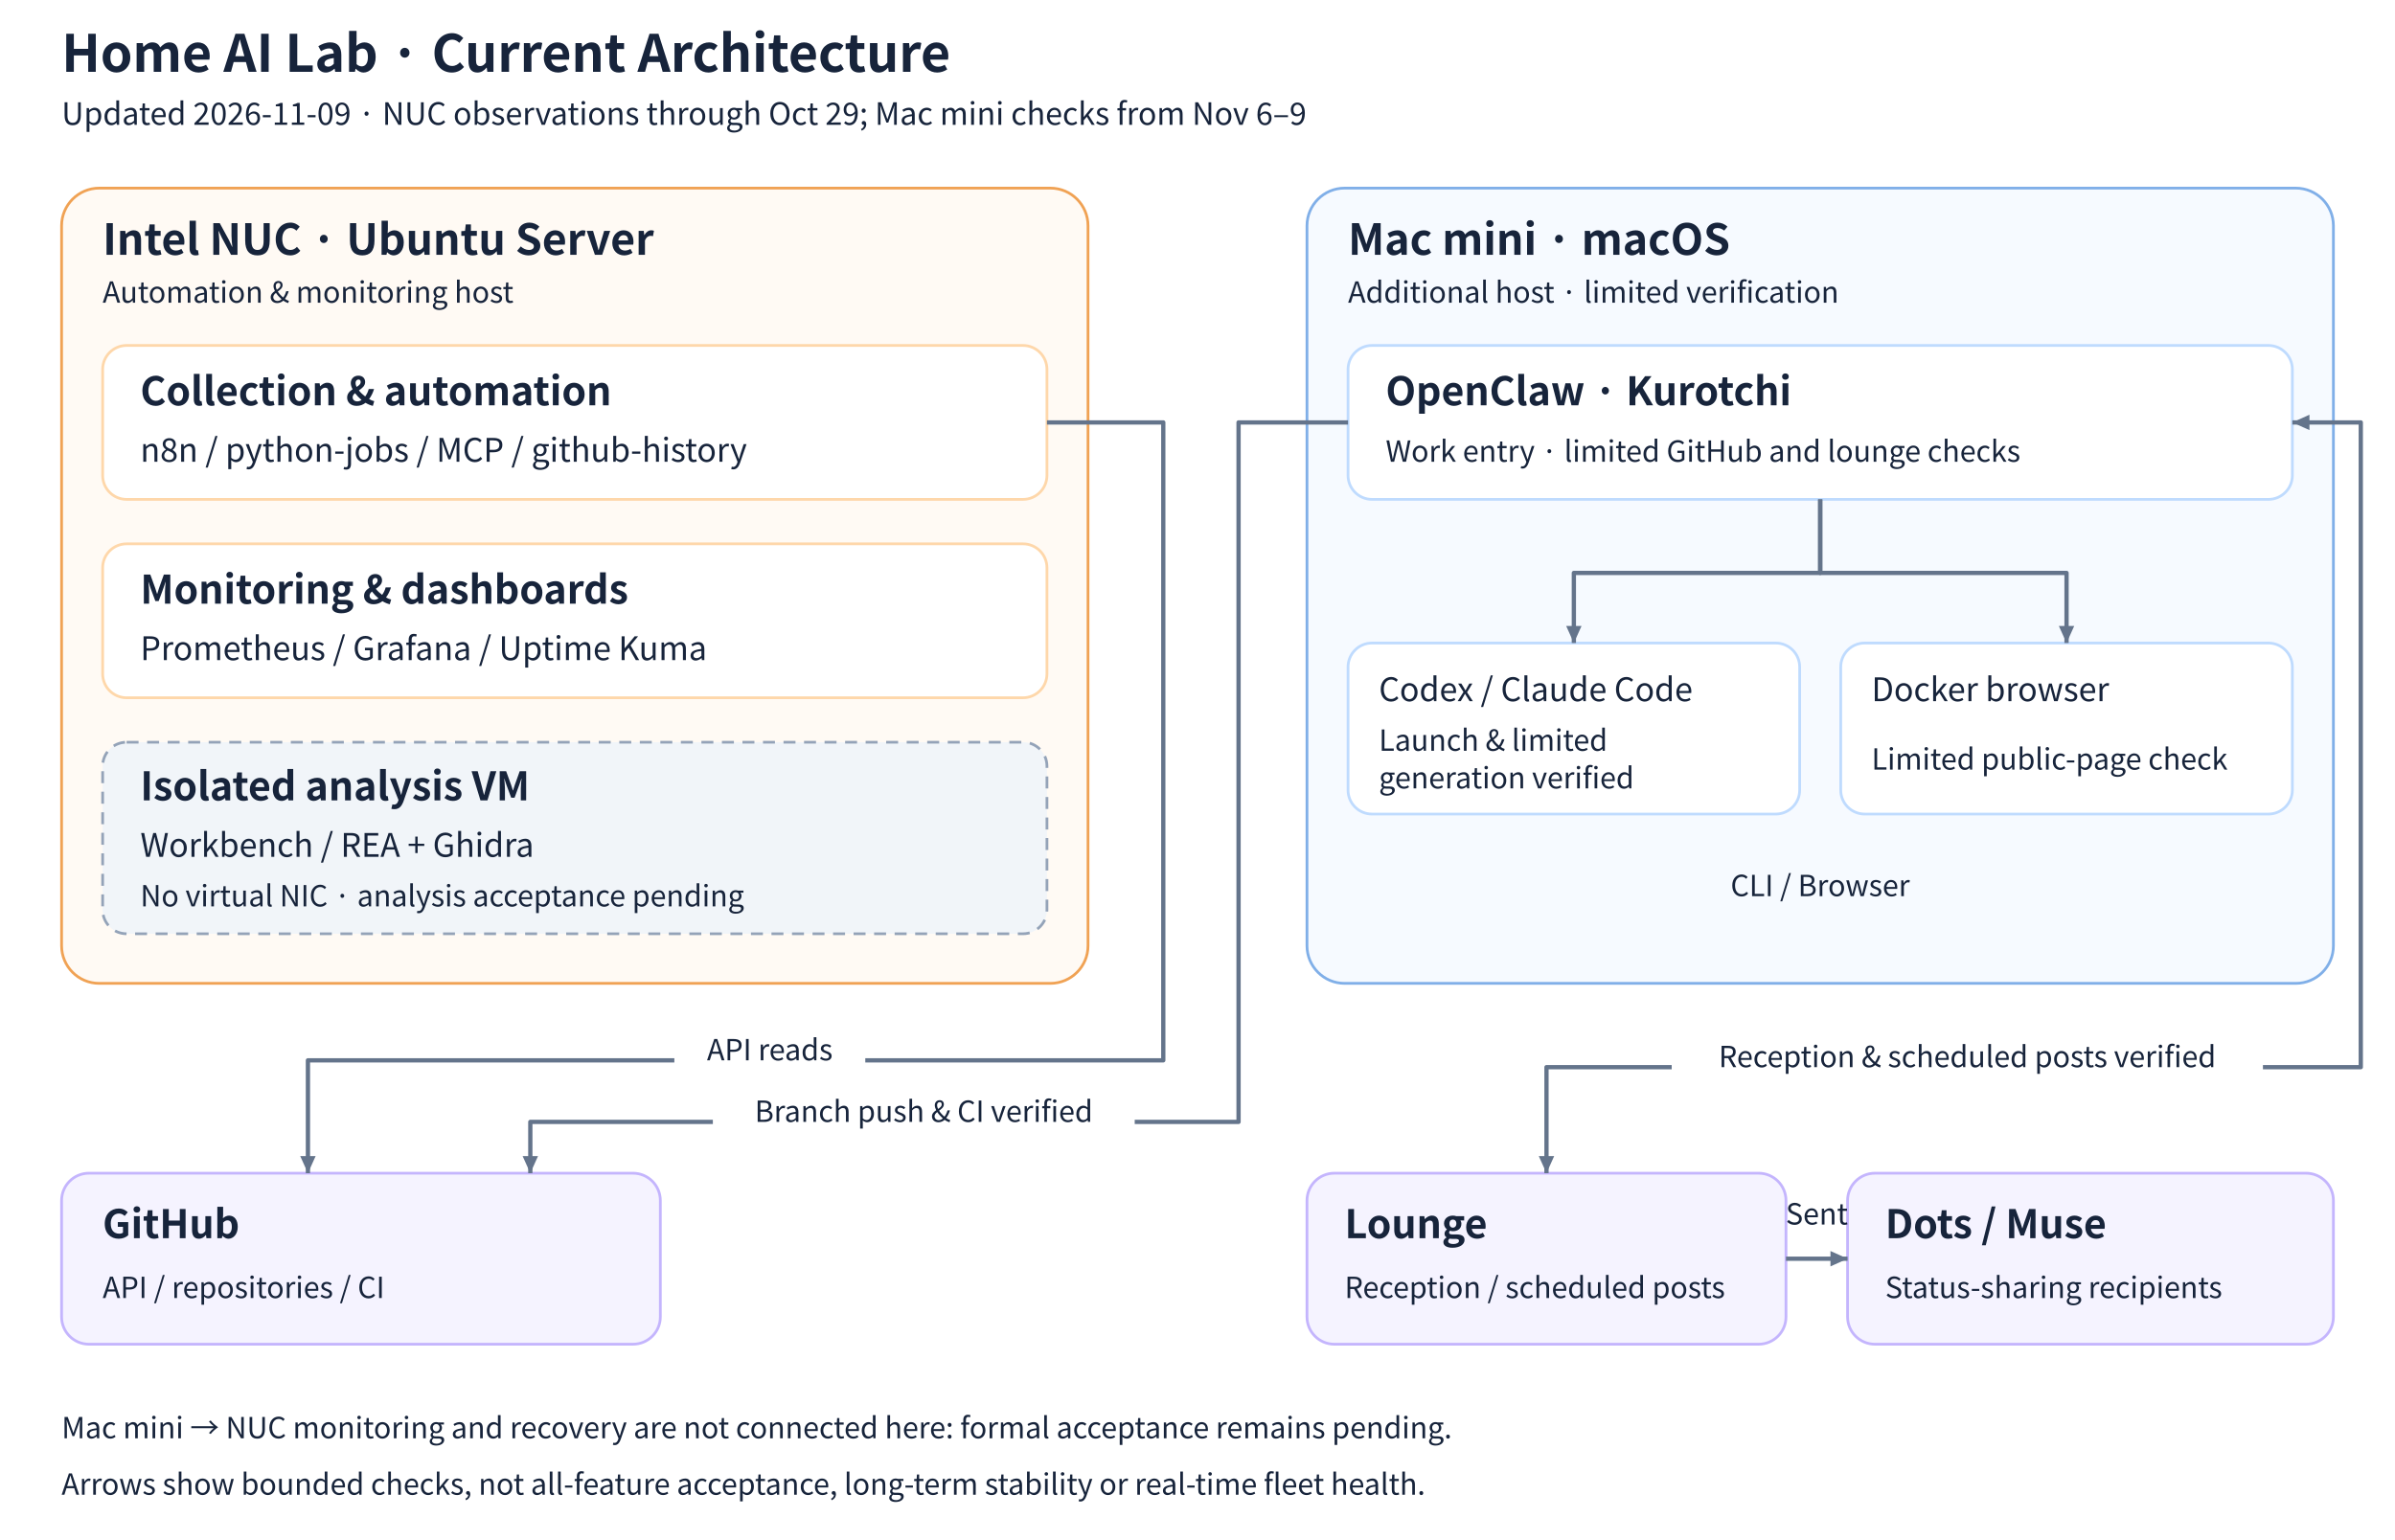
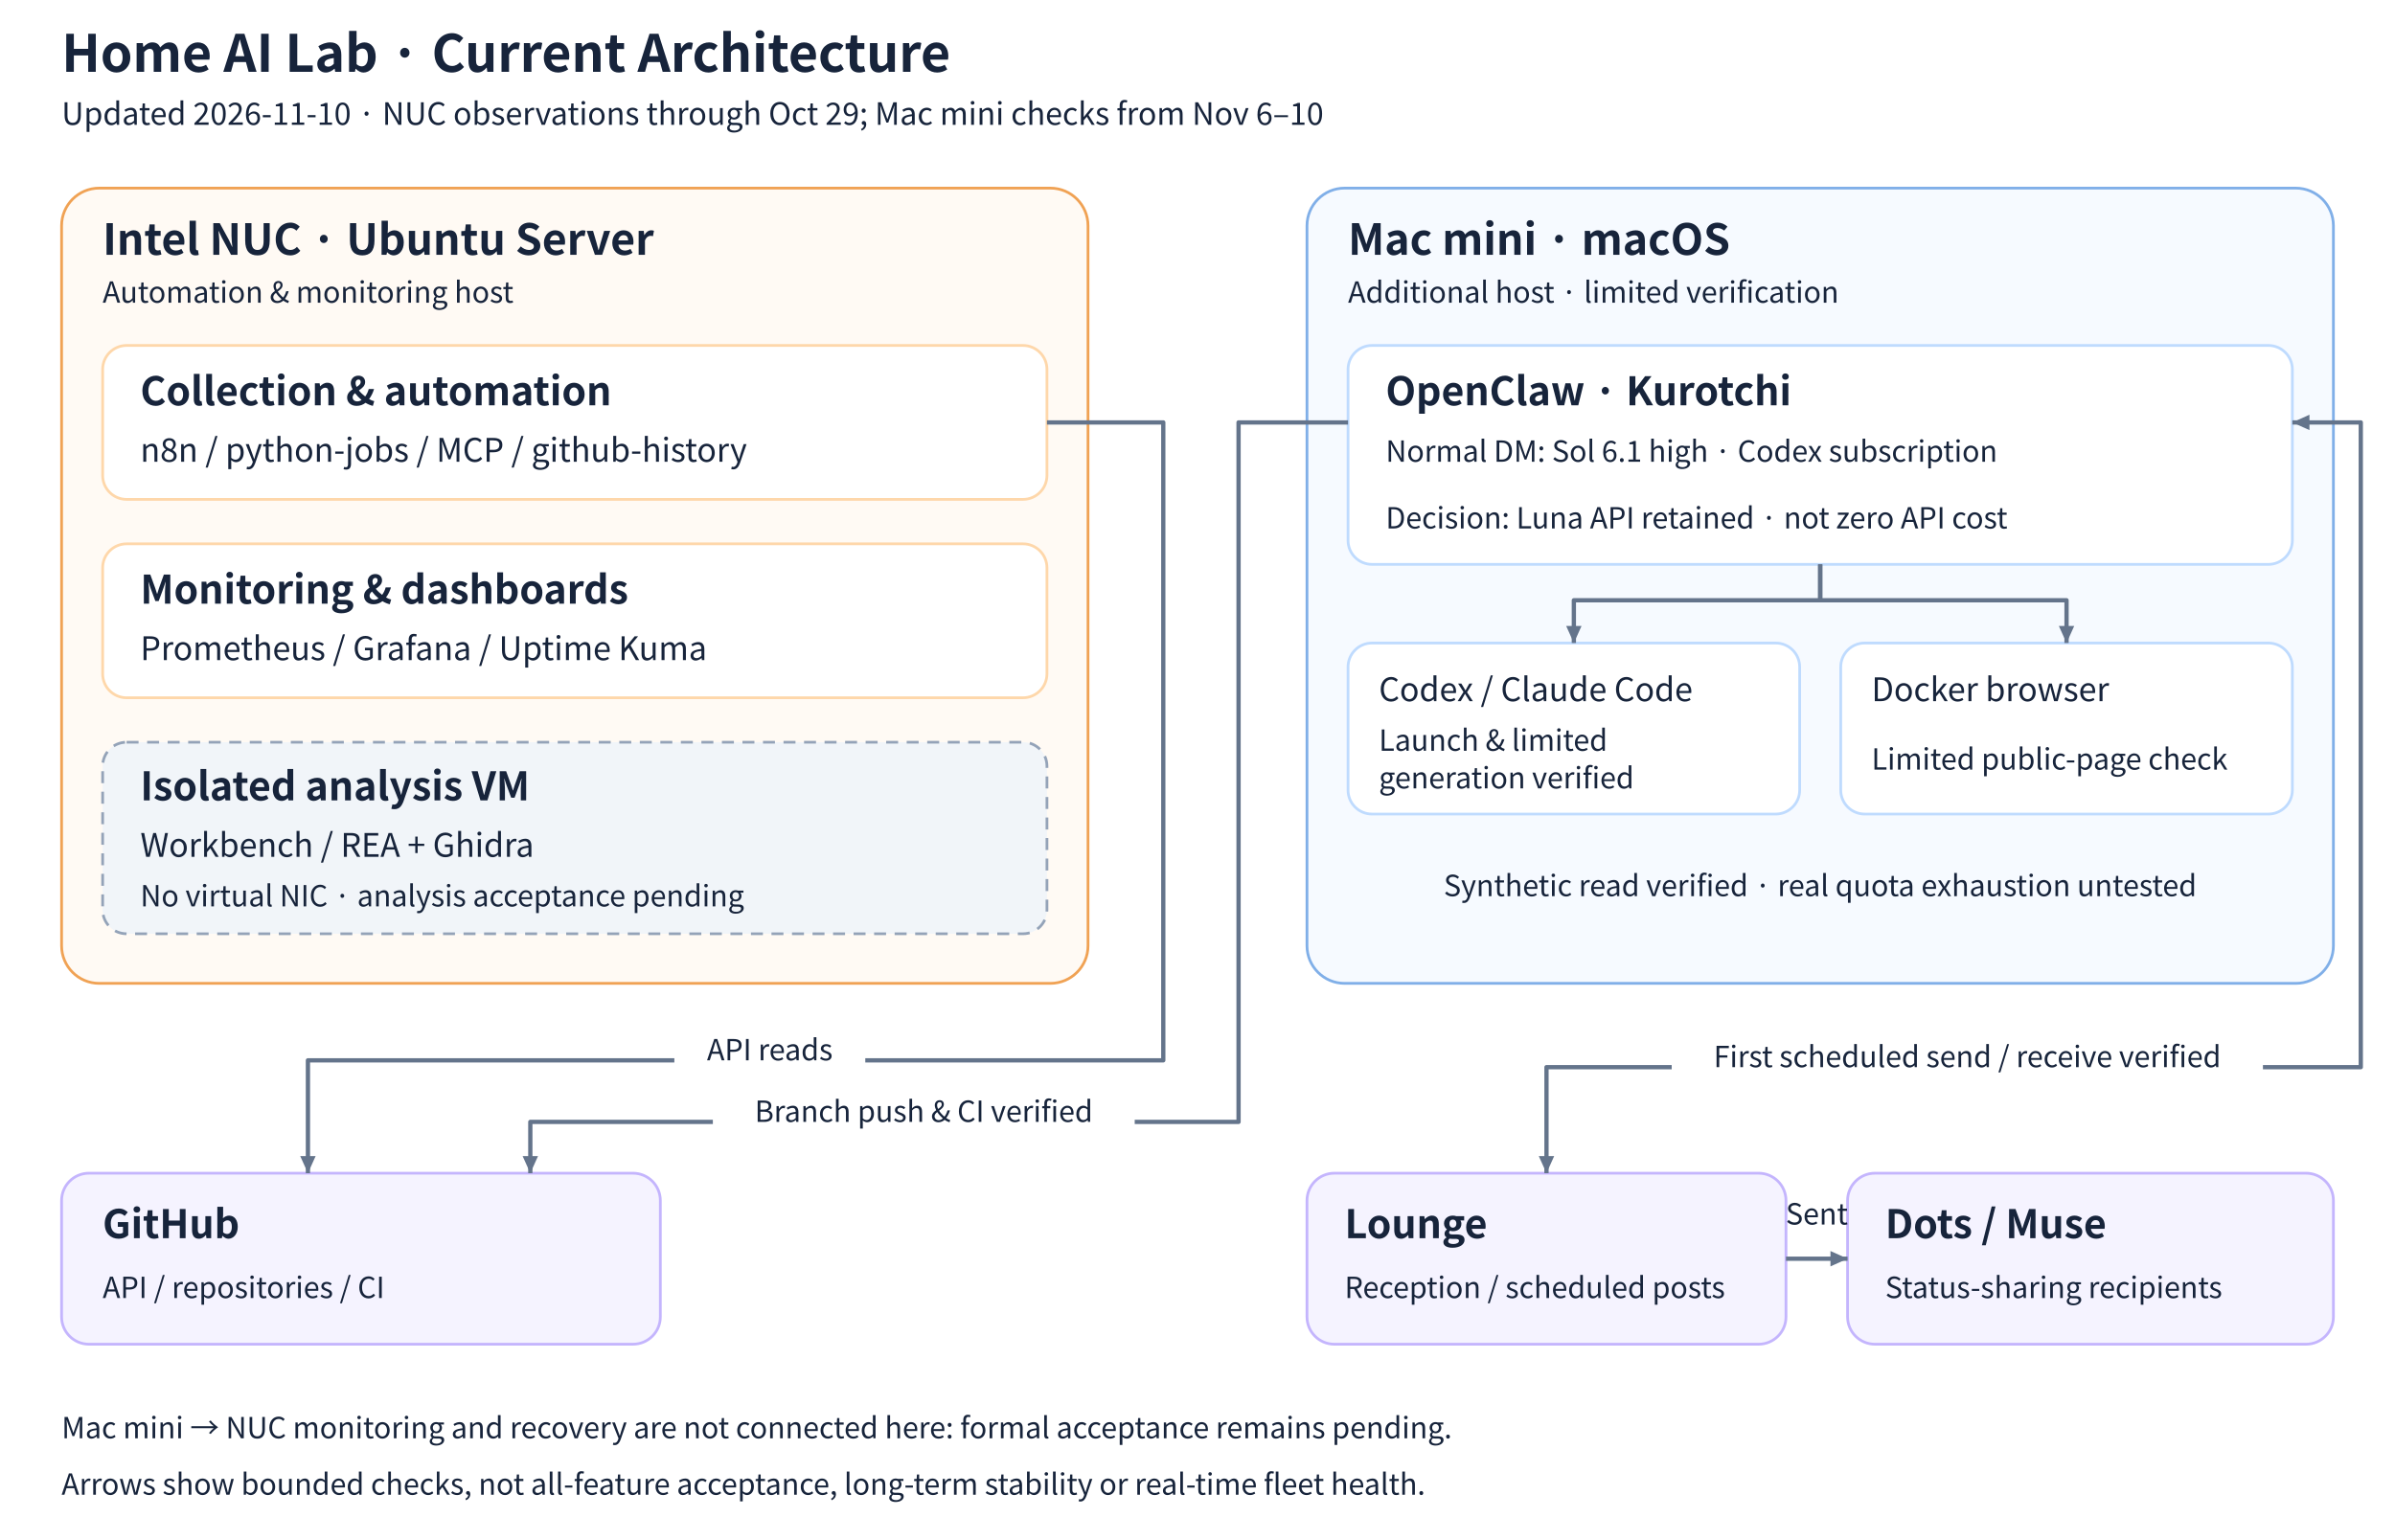
<svg xmlns="http://www.w3.org/2000/svg" width="1400" height="900" viewBox="0 0 1400 900" role="img" aria-labelledby="title desc">
  <defs>
    <marker id="arrow" viewBox="0 0 10 10" refX="9" refY="5" markerWidth="7" markerHeight="7" orient="auto-start-reverse">
      <path d="M 0 0 L 10 5 L 0 10 z" fill="#64748b" />
    </marker>
  </defs>
  <style>text{font-family:"Noto Sans CJK JP","Noto Sans",sans-serif;fill:#17243b}.title{font-size:30px;font-weight:700}.sub{font-size:18px;fill:#516178}.host{font-size:25px;font-weight:700}.card{font-size:23px;font-weight:700}.body{font-size:19px;fill:#334155}.small{font-size:17px;fill:#516178}.edge{fill:none;stroke:#64748b;stroke-width:2.5;stroke-linejoin:round;marker-end:url(#arrow)}</style>
  <rect x="0" y="0" width="1400" height="900" rx="0" fill="#ffffff" stroke="#ffffff" stroke-width="1.6" />
  <text x="36" y="42" font-family="Noto Sans CJK JP,sans-serif" font-size="30" font-weight="700" fill="#17243b" text-anchor="start">Home AI Lab · Current Architecture</text>
-   <text x="36" y="73" font-family="Noto Sans CJK JP,sans-serif" font-size="18" font-weight="400" fill="#516178" text-anchor="start">Updated 2026-11-09 · NUC observations through Oct 29; Mac mini checks from Nov 6–9</text>
+   <text x="36" y="73" font-family="Noto Sans CJK JP,sans-serif" font-size="18" font-weight="400" fill="#516178" text-anchor="start">Updated 2026-11-10 · NUC observations through Oct 29; Mac mini checks from Nov 6–10</text>
  <rect x="36" y="110" width="600" height="465" rx="22" fill="#fffaf4" stroke="#f0a254" stroke-width="1.6" />
  <rect x="764" y="110" width="600" height="465" rx="22" fill="#f6faff" stroke="#80afe8" stroke-width="1.6" />
  <text x="60" y="149" font-family="Noto Sans CJK JP,sans-serif" font-size="25" font-weight="700" fill="#17243b" text-anchor="start">Intel NUC · Ubuntu Server</text>
  <text x="60" y="177" font-family="Noto Sans CJK JP,sans-serif" font-size="17" font-weight="400" fill="#516178" text-anchor="start">Automation &amp; monitoring host</text>
  <text x="788" y="149" font-family="Noto Sans CJK JP,sans-serif" font-size="25" font-weight="700" fill="#17243b" text-anchor="start">Mac mini · macOS</text>
  <text x="788" y="177" font-family="Noto Sans CJK JP,sans-serif" font-size="17" font-weight="400" fill="#516178" text-anchor="start">Additional host · limited verification</text>
  <rect x="60" y="202" width="552" height="90" rx="14" fill="#ffffff" stroke="#fed7aa" stroke-width="1.6" />
  <rect x="60" y="318" width="552" height="90" rx="14" fill="#ffffff" stroke="#fed7aa" stroke-width="1.6" />
  <text x="82" y="237" font-family="Noto Sans CJK JP,sans-serif" font-size="23" font-weight="700" fill="#17243b" text-anchor="start">Collection &amp; automation</text>
  <text x="82" y="270" font-family="Noto Sans CJK JP,sans-serif" font-size="19" font-weight="400" fill="#17243b" text-anchor="start">n8n / python-jobs / MCP / github-history</text>
  <text x="82" y="353" font-family="Noto Sans CJK JP,sans-serif" font-size="23" font-weight="700" fill="#17243b" text-anchor="start">Monitoring &amp; dashboards</text>
  <text x="82" y="386" font-family="Noto Sans CJK JP,sans-serif" font-size="19" font-weight="400" fill="#17243b" text-anchor="start">Prometheus / Grafana / Uptime Kuma</text>
  <rect x="60" y="434" width="552" height="112" rx="14" fill="#f1f5f9" stroke="#94a3b8" stroke-width="1.6" stroke-dasharray="7 5" />
  <text x="82" y="468" font-family="Noto Sans CJK JP,sans-serif" font-size="23" font-weight="700" fill="#17243b" text-anchor="start">Isolated analysis VM</text>
  <text x="82" y="501" font-family="Noto Sans CJK JP,sans-serif" font-size="19" font-weight="400" fill="#17243b" text-anchor="start">Workbench / REA + Ghidra</text>
  <text x="82" y="530" font-family="Noto Sans CJK JP,sans-serif" font-size="17" font-weight="400" fill="#516178" text-anchor="start">No virtual NIC · analysis acceptance pending</text>
-   <rect x="788" y="202" width="552" height="90" rx="14" fill="#ffffff" stroke="#bfdbfe" stroke-width="1.6" />
+   <rect x="788" y="202" width="552" height="128" rx="14" fill="#ffffff" stroke="#bfdbfe" stroke-width="1.6" />
  <text x="810" y="237" font-family="Noto Sans CJK JP,sans-serif" font-size="23" font-weight="700" fill="#17243b" text-anchor="start">OpenClaw · Kurotchi</text>
-   <text x="810" y="270" font-family="Noto Sans CJK JP,sans-serif" font-size="17" font-weight="400" fill="#516178" text-anchor="start">Work entry · limited GitHub and lounge checks</text>
+   <text x="810" y="270" font-family="Noto Sans CJK JP,sans-serif" font-size="17" font-weight="400" fill="#516178" text-anchor="start">Normal DM: Sol 6.1 high · Codex subscription</text>
+   <text x="810" y="309" font-family="Noto Sans CJK JP,sans-serif" font-size="17" fill="#516178">Decision: Luna API retained · not zero API cost</text>
  <rect x="788" y="376" width="264" height="100" rx="14" fill="#ffffff" stroke="#bfdbfe" stroke-width="1.6" />
  <rect x="1076" y="376" width="264" height="100" rx="14" fill="#ffffff" stroke="#bfdbfe" stroke-width="1.6" />
  <text x="806" y="410" font-family="Noto Sans CJK JP,sans-serif" font-size="19" font-weight="400" fill="#17243b" text-anchor="start">Codex / Claude Code</text>
  <text x="806" y="439" font-family="Noto Sans CJK JP,sans-serif" font-size="17" font-weight="400" fill="#516178" text-anchor="start">Launch &amp; limited</text>
  <text x="806" y="461" font-family="Noto Sans CJK JP,sans-serif" font-size="17" font-weight="400" fill="#516178" text-anchor="start">generation verified</text>
  <text x="1094" y="410" font-family="Noto Sans CJK JP,sans-serif" font-size="19" font-weight="400" fill="#17243b" text-anchor="start">Docker browser</text>
  <text x="1094" y="450" font-family="Noto Sans CJK JP,sans-serif" font-size="17" font-weight="400" fill="#516178" text-anchor="start">Limited public-page check</text>
-   <path d="M1064 292 V335 H920 V376" fill="none" stroke="#64748b" stroke-width="2.5" stroke-linejoin="round" />
+   <path d="M1064 330 V351 H920 V376" fill="none" stroke="#64748b" stroke-width="2.5" stroke-linejoin="round" />
  <polygon points="920.0,376.0 915.5,366.0 924.5,366.0" fill="#64748b" />
-   <path d="M1064 292 V335 H1208 V376" fill="none" stroke="#64748b" stroke-width="2.5" stroke-linejoin="round" />
+   <path d="M1064 330 V351 H1208 V376" fill="none" stroke="#64748b" stroke-width="2.5" stroke-linejoin="round" />
  <polygon points="1208.0,376.0 1203.5,366.0 1212.5,366.0" fill="#64748b" />
-   <text x="1064" y="524" font-family="Noto Sans CJK JP,sans-serif" font-size="17" font-weight="400" fill="#516178" text-anchor="middle">CLI / Browser</text>
+   <text x="1064" y="524" font-family="Noto Sans CJK JP,sans-serif" font-size="17" font-weight="400" fill="#516178" text-anchor="middle">Synthetic read verified · real quota exhaustion untested</text>
  <rect x="36" y="686" width="350" height="100" rx="16" fill="#f5f3ff" stroke="#c4b5fd" stroke-width="1.6" />
  <rect x="764" y="686" width="280" height="100" rx="16" fill="#f5f3ff" stroke="#c4b5fd" stroke-width="1.6" />
  <rect x="1080" y="686" width="284" height="100" rx="16" fill="#f5f3ff" stroke="#c4b5fd" stroke-width="1.6" />
  <text x="60" y="724" font-family="Noto Sans CJK JP,sans-serif" font-size="23" font-weight="700" fill="#17243b" text-anchor="start">GitHub</text>
  <text x="60" y="759" font-family="Noto Sans CJK JP,sans-serif" font-size="17" font-weight="400" fill="#516178" text-anchor="start">API / repositories / CI</text>
  <text x="786" y="724" font-family="Noto Sans CJK JP,sans-serif" font-size="23" font-weight="700" fill="#17243b" text-anchor="start">Lounge</text>
  <text x="786" y="759" font-family="Noto Sans CJK JP,sans-serif" font-size="17" font-weight="400" fill="#516178" text-anchor="start">Reception / scheduled posts</text>
  <text x="1102" y="724" font-family="Noto Sans CJK JP,sans-serif" font-size="23" font-weight="700" fill="#17243b" text-anchor="start">Dots / Muse</text>
  <text x="1102" y="759" font-family="Noto Sans CJK JP,sans-serif" font-size="17" font-weight="400" fill="#516178" text-anchor="start">Status-sharing recipients</text>
  <path d="M612 247 H680 V620 H180 V686" fill="none" stroke="#64748b" stroke-width="2.5" stroke-linejoin="round" />
  <polygon points="180.0,686.0 175.5,676.0 184.5,676.0" fill="#64748b" />
  <rect x="395.0" y="599" width="110" height="29" rx="6" fill="#ffffff" stroke="#ffffff" stroke-width="1.6" />
  <text x="450" y="620" font-family="Noto Sans CJK JP,sans-serif" font-size="17" font-weight="400" fill="#516178" text-anchor="middle">API reads</text>
  <path d="M788 247 H724 V656 H310 V686" fill="none" stroke="#64748b" stroke-width="2.5" stroke-linejoin="round" />
  <polygon points="310.0,686.0 305.5,676.0 314.5,676.0" fill="#64748b" />
  <rect x="417.5" y="635" width="245" height="29" rx="6" fill="#ffffff" stroke="#ffffff" stroke-width="1.6" />
  <text x="540" y="656" font-family="Noto Sans CJK JP,sans-serif" font-size="17" font-weight="400" fill="#516178" text-anchor="middle">Branch push &amp; CI verified</text>
  <path d="M1340 247 H1380 V624 H904 V686" fill="none" stroke="#64748b" stroke-width="2.5" stroke-linejoin="round" />
  <polygon points="904.0,686.0 899.5,676.0 908.5,676.0" fill="#64748b" />
  <polygon points="1340.0,247.0 1350.0,242.5 1350.0,251.5" fill="#64748b" />
  <rect x="978.0" y="603" width="344" height="29" rx="6" fill="#ffffff" stroke="#ffffff" stroke-width="1.6" />
-   <text x="1150" y="624" font-family="Noto Sans CJK JP,sans-serif" font-size="17" font-weight="400" fill="#516178" text-anchor="middle">Reception &amp; scheduled posts verified</text>
+   <text x="1150" y="624" font-family="Noto Sans CJK JP,sans-serif" font-size="17" font-weight="400" fill="#516178" text-anchor="middle">First scheduled send / receive verified</text>
  <path d="M1044 736 H1080" fill="none" stroke="#64748b" stroke-width="2.5" stroke-linejoin="round" />
  <polygon points="1080.0,736.0 1070.0,740.5 1070.0,731.5" fill="#64748b" />
  <text x="1062" y="716" font-family="Noto Sans CJK JP,sans-serif" font-size="17" font-weight="400" fill="#516178" text-anchor="middle">Sent</text>
  <text x="36" y="841" font-family="Noto Sans CJK JP,sans-serif" font-size="17" font-weight="400" fill="#516178" text-anchor="start">Mac mini → NUC monitoring and recovery are not connected here: formal acceptance remains pending.</text>
  <text x="36" y="874" font-family="Noto Sans CJK JP,sans-serif" font-size="17" font-weight="400" fill="#516178" text-anchor="start">Arrows show bounded checks, not all-feature acceptance, long-term stability or real-time fleet health.</text>
</svg>
